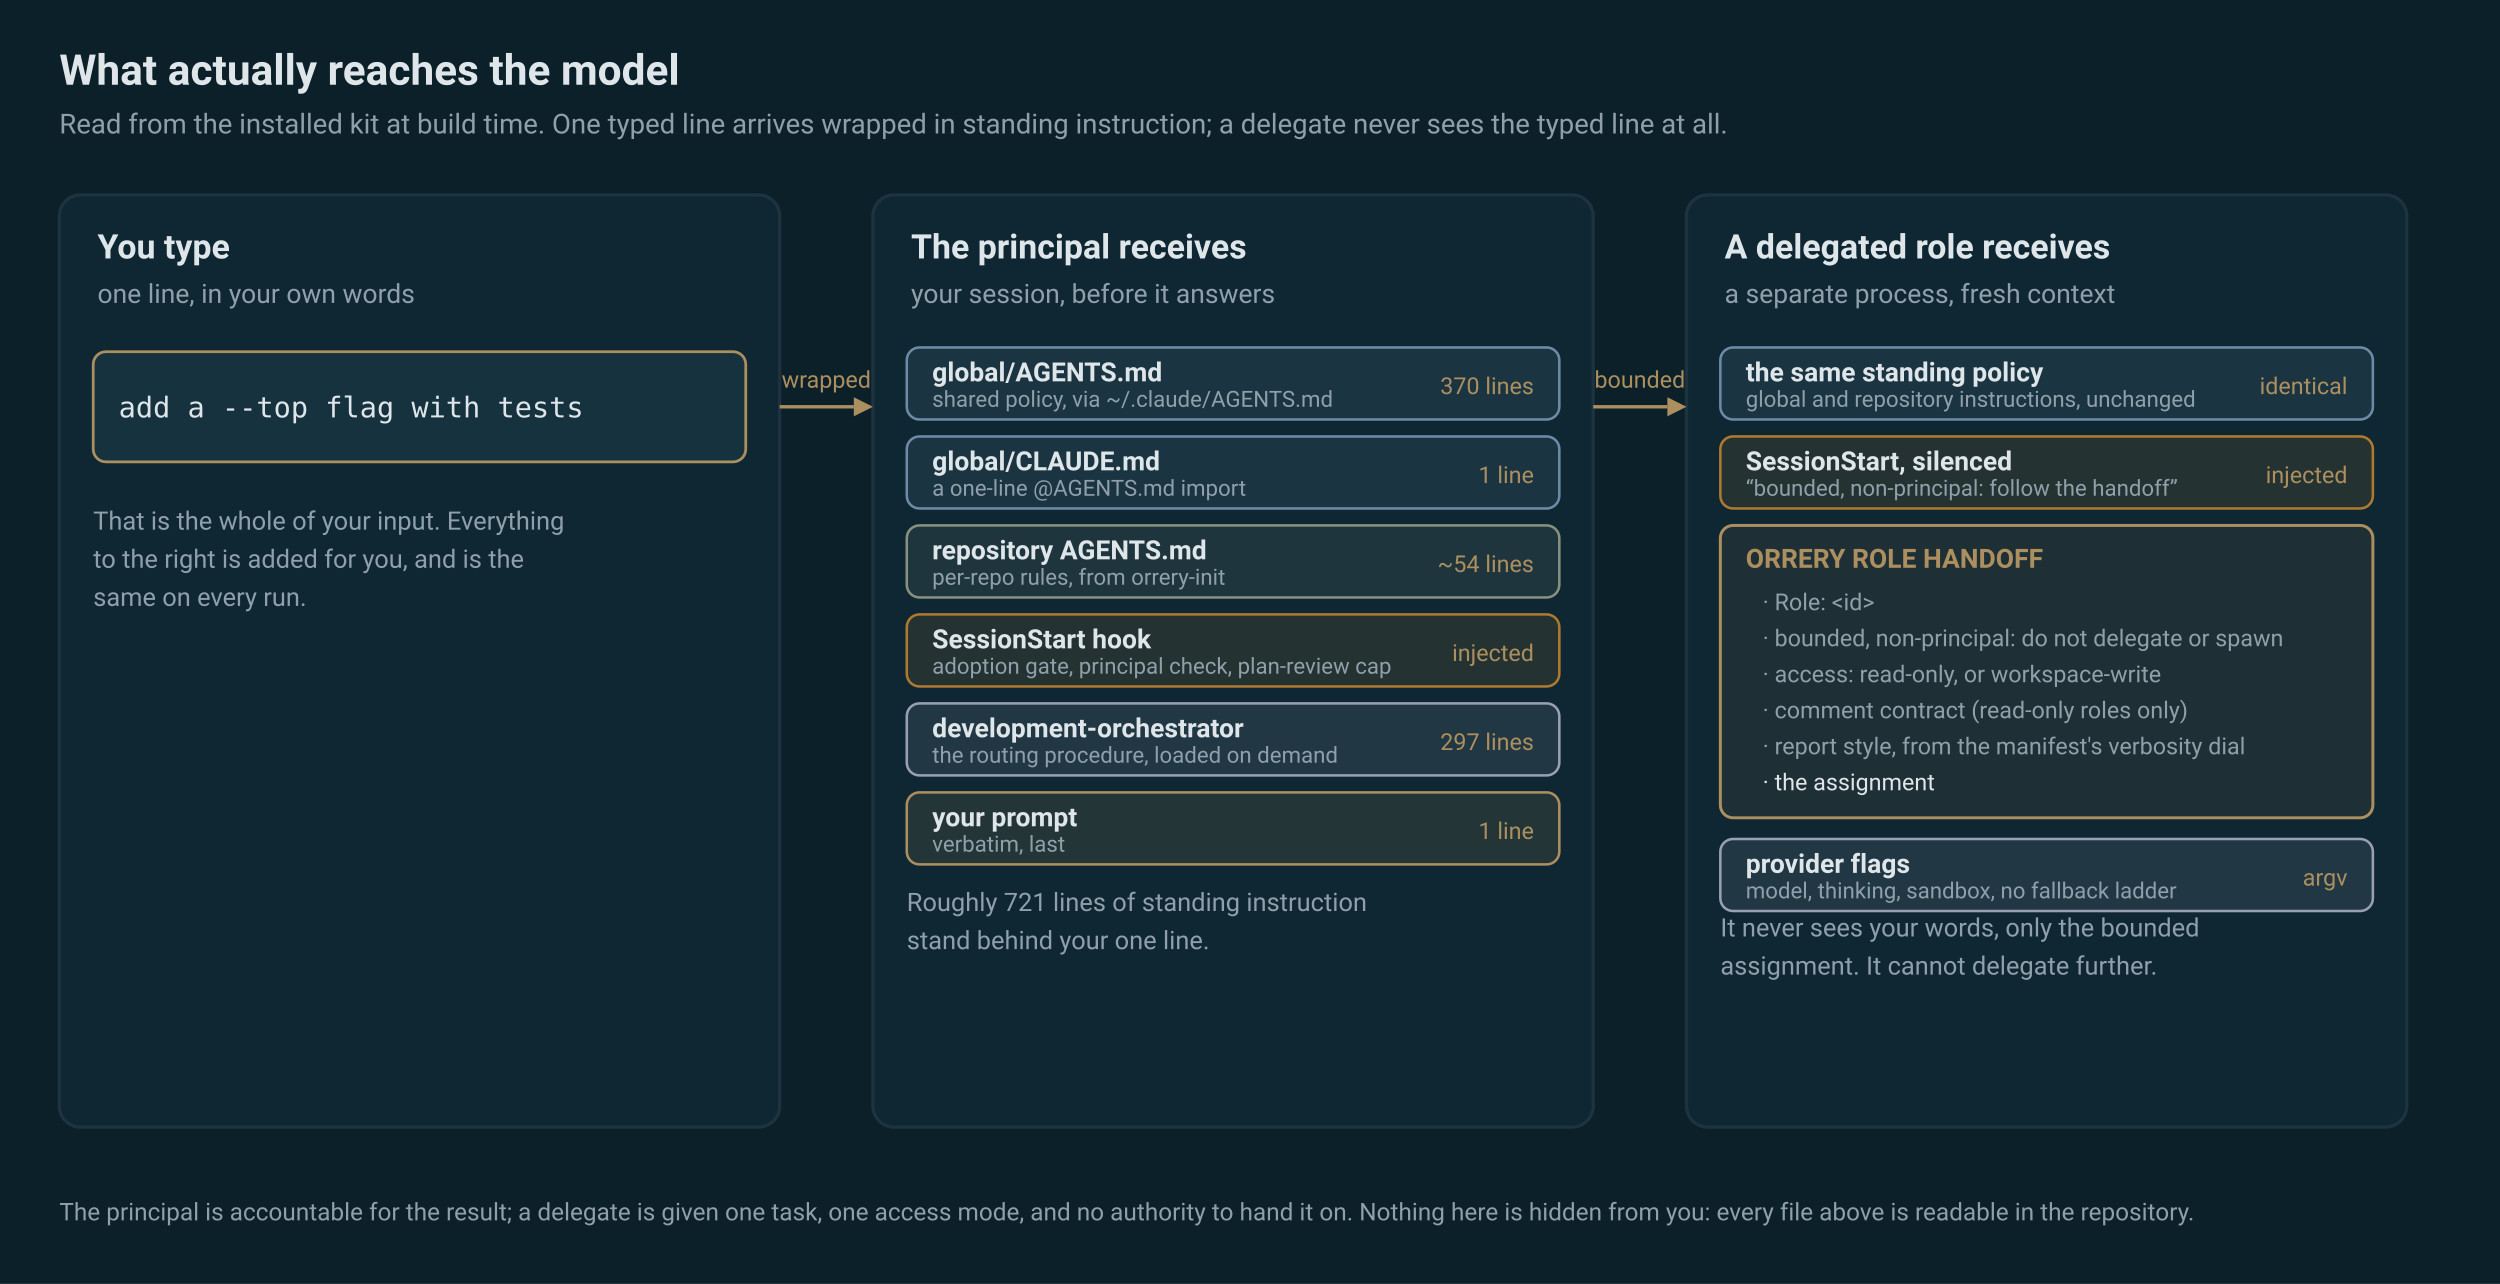
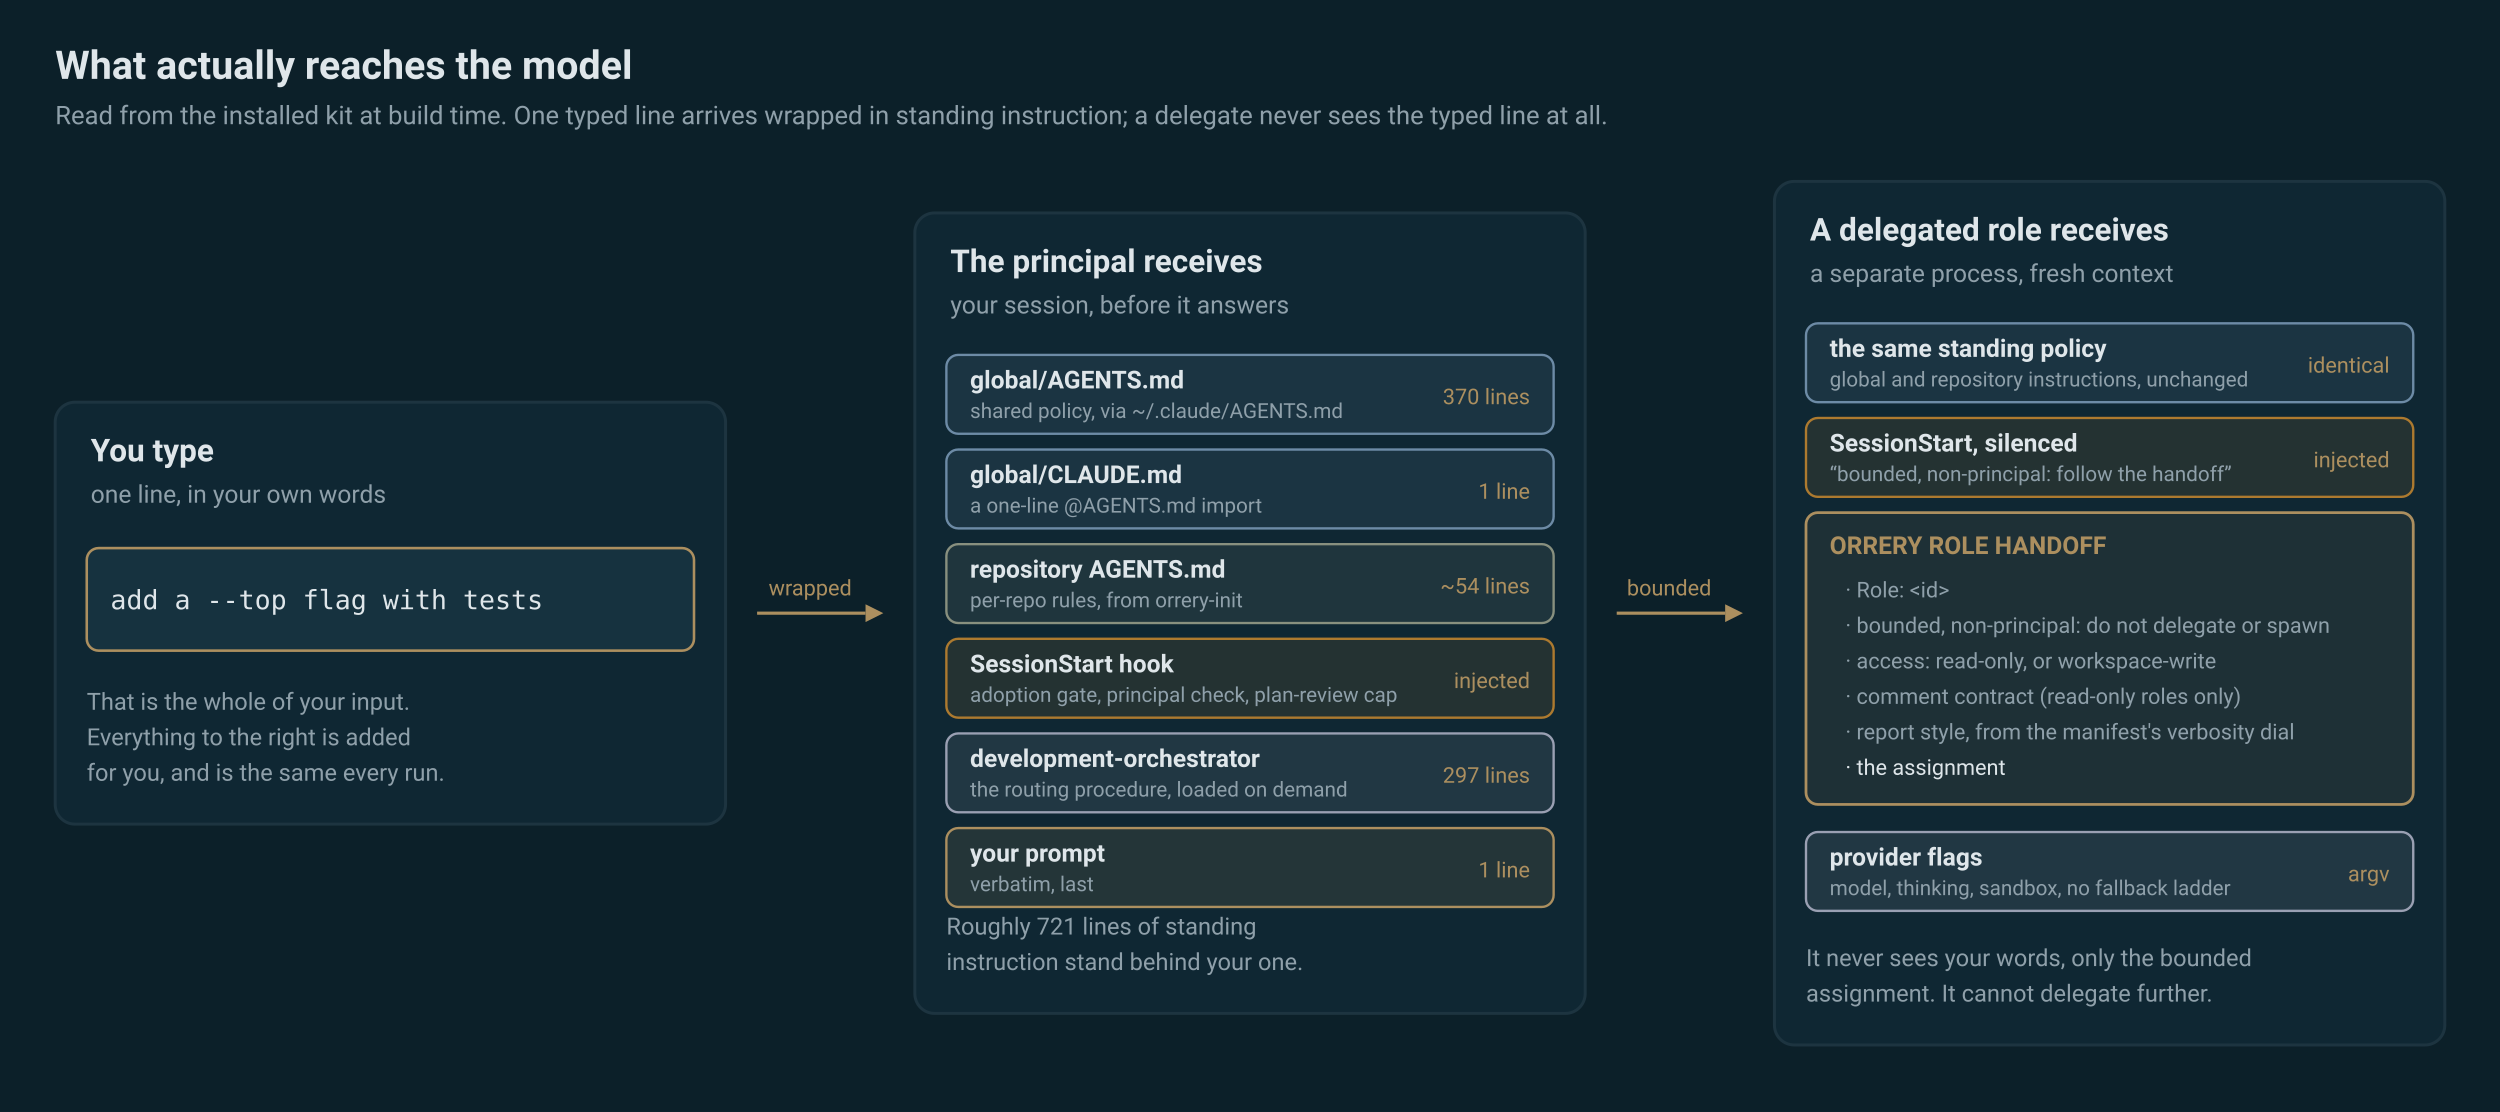
- <svg xmlns="http://www.w3.org/2000/svg" viewBox="0 0 1180 606" width="1180" height="606" font-family="ui-sans-serif, system-ui, -apple-system, 'Segoe UI', Roboto, 'Helvetica Neue', Arial, sans-serif" role="img" aria-label="What Orrery sends: one typed prompt, the standing instruction a principal session already carries, and the bounded handoff a delegated role receives instead of the user's words">
-   <rect width="1180" height="606" fill="#0c2029" />
+ <svg xmlns="http://www.w3.org/2000/svg" viewBox="0 0 1268 564" width="1268" height="564" font-family="ui-sans-serif, system-ui, -apple-system, 'Segoe UI', Roboto, 'Helvetica Neue', Arial, sans-serif" role="img" aria-label="What Orrery sends: one typed prompt, the standing instruction a principal session already carries, and the bounded handoff a delegated role receives instead of the user's words">
+   <rect width="1268" height="564" fill="#0c2029" />
  <text x="28" y="40" font-size="20" font-weight="600" fill="#dfe6ea">What actually reaches the model</text>
  <text x="28" y="63" font-size="13" fill="#8fa0aa">Read from the installed kit at build time. One typed line arrives wrapped in standing instruction; a delegate never sees the typed line at all.</text>
-   <rect x="28" y="92" width="340" height="440" rx="10" ry="10" fill="#0f2733" stroke="#1d3440" stroke-width="1.5" />
-   <text x="46" y="122" font-size="16" font-weight="600" fill="#dfe6ea">You type</text>
-   <text x="46" y="143" font-size="12.5" fill="#8fa0aa">one line, in your own words</text>
-   <rect x="44" y="166" width="308" height="52" rx="6" ry="6" fill="#16323f" stroke="#ac8f5f" stroke-width="1.3" />
-   <text x="56" y="197" font-size="13.5" fill="#dfe6ea" font-family="ui-monospace, SFMono-Regular, Menlo, monospace">add a --top flag with tests</text>
-   <text x="44" y="250" font-size="12" fill="#8fa0aa">That is the whole of your input. Everything</text>
-   <text x="44" y="268" font-size="12" fill="#8fa0aa">to the right is added for you, and is the</text>
-   <text x="44" y="286" font-size="12" fill="#8fa0aa">same on every run.</text>
-   <rect x="412" y="92" width="340" height="440" rx="10" ry="10" fill="#0f2733" stroke="#1d3440" stroke-width="1.5" />
-   <text x="430" y="122" font-size="16" font-weight="600" fill="#dfe6ea">The principal receives</text>
-   <text x="430" y="143" font-size="12.5" fill="#8fa0aa">your session, before it answers</text>
-   <rect x="428" y="164" width="308" height="34" rx="6" ry="6" fill="#6d8ba622" stroke="#6d8ba6" stroke-width="1.2" />
-   <text x="440" y="180" font-size="12.5" font-weight="600" fill="#dfe6ea">global/AGENTS.md</text>
-   <text x="440" y="192" font-size="10.5" fill="#8fa0aa">shared policy, via ~/.claude/AGENTS.md</text>
-   <text x="724" y="186" font-size="11" fill="#ac8f5f" text-anchor="end">370 lines</text>
-   <rect x="428" y="206" width="308" height="34" rx="6" ry="6" fill="#6d8ba622" stroke="#6d8ba6" stroke-width="1.2" />
-   <text x="440" y="222" font-size="12.5" font-weight="600" fill="#dfe6ea">global/CLAUDE.md</text>
-   <text x="440" y="234" font-size="10.5" fill="#8fa0aa">a one-line @AGENTS.md import</text>
-   <text x="724" y="228" font-size="11" fill="#ac8f5f" text-anchor="end">1 line</text>
-   <rect x="428" y="248" width="308" height="34" rx="6" ry="6" fill="#88907f22" stroke="#88907f" stroke-width="1.2" />
-   <text x="440" y="264" font-size="12.5" font-weight="600" fill="#dfe6ea">repository AGENTS.md</text>
-   <text x="440" y="276" font-size="10.5" fill="#8fa0aa">per-repo rules, from orrery-init</text>
-   <text x="724" y="270" font-size="11" fill="#ac8f5f" text-anchor="end">~54 lines</text>
-   <rect x="428" y="290" width="308" height="34" rx="6" ry="6" fill="#ad7a2f22" stroke="#ad7a2f" stroke-width="1.2" />
-   <text x="440" y="306" font-size="12.5" font-weight="600" fill="#dfe6ea">SessionStart hook</text>
-   <text x="440" y="318" font-size="10.5" fill="#8fa0aa">adoption gate, principal check, plan-review cap</text>
-   <text x="724" y="312" font-size="11" fill="#ac8f5f" text-anchor="end">injected</text>
-   <rect x="428" y="332" width="308" height="34" rx="6" ry="6" fill="#9aa0b322" stroke="#9aa0b3" stroke-width="1.2" />
-   <text x="440" y="348" font-size="12.5" font-weight="600" fill="#dfe6ea">development-orchestrator</text>
-   <text x="440" y="360" font-size="10.5" fill="#8fa0aa">the routing procedure, loaded on demand</text>
-   <text x="724" y="354" font-size="11" fill="#ac8f5f" text-anchor="end">297 lines</text>
-   <rect x="428" y="374" width="308" height="34" rx="6" ry="6" fill="#ac8f5f22" stroke="#ac8f5f" stroke-width="1.2" />
-   <text x="440" y="390" font-size="12.5" font-weight="600" fill="#dfe6ea">your prompt</text>
-   <text x="440" y="402" font-size="10.5" fill="#8fa0aa">verbatim, last</text>
-   <text x="724" y="396" font-size="11" fill="#ac8f5f" text-anchor="end">1 line</text>
-   <text x="428" y="430" font-size="12" fill="#8fa0aa">Roughly 721 lines of standing instruction</text>
-   <text x="428" y="448" font-size="12" fill="#8fa0aa">stand behind your one line.</text>
-   <rect x="796" y="92" width="340" height="440" rx="10" ry="10" fill="#0f2733" stroke="#1d3440" stroke-width="1.5" />
-   <text x="814" y="122" font-size="16" font-weight="600" fill="#dfe6ea">A delegated role receives</text>
-   <text x="814" y="143" font-size="12.5" fill="#8fa0aa">a separate process, fresh context</text>
-   <rect x="812" y="164" width="308" height="34" rx="6" ry="6" fill="#6d8ba622" stroke="#6d8ba6" stroke-width="1.2" />
-   <text x="824" y="180" font-size="12.5" font-weight="600" fill="#dfe6ea">the same standing policy</text>
-   <text x="824" y="192" font-size="10.5" fill="#8fa0aa">global and repository instructions, unchanged</text>
-   <text x="1108" y="186" font-size="11" fill="#ac8f5f" text-anchor="end">identical</text>
-   <rect x="812" y="206" width="308" height="34" rx="6" ry="6" fill="#ad7a2f22" stroke="#ad7a2f" stroke-width="1.2" />
-   <text x="824" y="222" font-size="12.5" font-weight="600" fill="#dfe6ea">SessionStart, silenced</text>
-   <text x="824" y="234" font-size="10.5" fill="#8fa0aa">“bounded, non-principal: follow the handoff”</text>
-   <text x="1108" y="228" font-size="11" fill="#ac8f5f" text-anchor="end">injected</text>
-   <rect x="812" y="248" width="308" height="138" rx="6" ry="6" fill="#ac8f5f18" stroke="#ac8f5f" stroke-width="1.4" />
-   <text x="824" y="268" font-size="12.5" font-weight="600" fill="#ac8f5f">ORRERY ROLE HANDOFF</text>
-   <text x="832" y="288" font-size="11" fill="#8fa0aa">· Role: &lt;id&gt;</text>
-   <text x="832" y="305" font-size="11" fill="#8fa0aa">· bounded, non-principal: do not delegate or spawn</text>
-   <text x="832" y="322" font-size="11" fill="#8fa0aa">· access: read-only, or workspace-write</text>
-   <text x="832" y="339" font-size="11" fill="#8fa0aa">· comment contract (read-only roles only)</text>
-   <text x="832" y="356" font-size="11" fill="#8fa0aa">· report style, from the manifest's verbosity dial</text>
-   <text x="832" y="373" font-size="11" fill="#dfe6ea">· the assignment</text>
-   <rect x="812" y="396" width="308" height="34" rx="6" ry="6" fill="#9aa0b322" stroke="#9aa0b3" stroke-width="1.2" />
-   <text x="824" y="412" font-size="12.5" font-weight="600" fill="#dfe6ea">provider flags</text>
-   <text x="824" y="424" font-size="10.5" fill="#8fa0aa">model, thinking, sandbox, no fallback ladder</text>
-   <text x="1108" y="418" font-size="11" fill="#ac8f5f" text-anchor="end">argv</text>
-   <text x="812" y="442" font-size="12" fill="#8fa0aa">It never sees your words, only the bounded</text>
-   <text x="812" y="460" font-size="12" fill="#8fa0aa">assignment. It cannot delegate further.</text>
-   <path d="M368 192L403 192" stroke="#ac8f5f" stroke-width="1.6" fill="none" />
-   <path d="M412 192l-9 -4.5v9z" fill="#ac8f5f" />
-   <text x="390.0" y="183" font-size="11" fill="#ac8f5f" text-anchor="middle">wrapped</text>
-   <path d="M752 192L787 192" stroke="#ac8f5f" stroke-width="1.6" fill="none" />
-   <path d="M796 192l-9 -4.5v9z" fill="#ac8f5f" />
-   <text x="774.0" y="183" font-size="11" fill="#ac8f5f" text-anchor="middle">bounded</text>
-   <text x="28" y="576" font-size="11.5" fill="#8fa0aa">The principal is accountable for the result; a delegate is given one task, one access mode, and no authority to hand it on. Nothing here is hidden from you: every file above is readable in the repository.</text>
+   <rect x="28" y="204.0" width="340" height="214" rx="10" ry="10" fill="#0f2733" stroke="#1d3440" stroke-width="1.5" />
+   <text x="46" y="234.0" font-size="16" font-weight="600" fill="#dfe6ea">You type</text>
+   <text x="46" y="255.0" font-size="12.5" fill="#8fa0aa">one line, in your own words</text>
+   <g transform="translate(28 204.0)">
+     <rect x="16" y="74" width="308" height="52" rx="6" ry="6" fill="#16323f" stroke="#ac8f5f" stroke-width="1.3" />
+     <text x="28" y="105" font-size="13.5" fill="#dfe6ea" font-family="ui-monospace, SFMono-Regular, Menlo, monospace">add a --top flag with tests</text>
+     <text x="16" y="156" font-size="12" fill="#8fa0aa">That is the whole of your input.</text>
+     <text x="16" y="174" font-size="12" fill="#8fa0aa">Everything to the right is added</text>
+     <text x="16" y="192" font-size="12" fill="#8fa0aa">for you, and is the same every run.</text>
+   </g>
+   <rect x="464" y="108.0" width="340" height="406" rx="10" ry="10" fill="#0f2733" stroke="#1d3440" stroke-width="1.5" />
+   <text x="482" y="138.0" font-size="16" font-weight="600" fill="#dfe6ea">The principal receives</text>
+   <text x="482" y="159.0" font-size="12.5" fill="#8fa0aa">your session, before it answers</text>
+   <g transform="translate(464 108.0)">
+     <rect x="16" y="72" width="308" height="40" rx="6" ry="6" fill="#6d8ba622" stroke="#6d8ba6" stroke-width="1.2" />
+     <text x="28" y="89" font-size="12.5" font-weight="600" fill="#dfe6ea">global/AGENTS.md</text>
+     <text x="28" y="104" font-size="10.5" fill="#8fa0aa">shared policy, via ~/.claude/AGENTS.md</text>
+     <text x="312" y="97" font-size="11" fill="#ac8f5f" text-anchor="end">370 lines</text>
+     <rect x="16" y="120" width="308" height="40" rx="6" ry="6" fill="#6d8ba622" stroke="#6d8ba6" stroke-width="1.2" />
+     <text x="28" y="137" font-size="12.5" font-weight="600" fill="#dfe6ea">global/CLAUDE.md</text>
+     <text x="28" y="152" font-size="10.5" fill="#8fa0aa">a one-line @AGENTS.md import</text>
+     <text x="312" y="145" font-size="11" fill="#ac8f5f" text-anchor="end">1 line</text>
+     <rect x="16" y="168" width="308" height="40" rx="6" ry="6" fill="#88907f22" stroke="#88907f" stroke-width="1.2" />
+     <text x="28" y="185" font-size="12.5" font-weight="600" fill="#dfe6ea">repository AGENTS.md</text>
+     <text x="28" y="200" font-size="10.5" fill="#8fa0aa">per-repo rules, from orrery-init</text>
+     <text x="312" y="193" font-size="11" fill="#ac8f5f" text-anchor="end">~54 lines</text>
+     <rect x="16" y="216" width="308" height="40" rx="6" ry="6" fill="#ad7a2f22" stroke="#ad7a2f" stroke-width="1.2" />
+     <text x="28" y="233" font-size="12.5" font-weight="600" fill="#dfe6ea">SessionStart hook</text>
+     <text x="28" y="248" font-size="10.5" fill="#8fa0aa">adoption gate, principal check, plan-review cap</text>
+     <text x="312" y="241" font-size="11" fill="#ac8f5f" text-anchor="end">injected</text>
+     <rect x="16" y="264" width="308" height="40" rx="6" ry="6" fill="#9aa0b322" stroke="#9aa0b3" stroke-width="1.2" />
+     <text x="28" y="281" font-size="12.5" font-weight="600" fill="#dfe6ea">development-orchestrator</text>
+     <text x="28" y="296" font-size="10.5" fill="#8fa0aa">the routing procedure, loaded on demand</text>
+     <text x="312" y="289" font-size="11" fill="#ac8f5f" text-anchor="end">297 lines</text>
+     <rect x="16" y="312" width="308" height="40" rx="6" ry="6" fill="#ac8f5f22" stroke="#ac8f5f" stroke-width="1.2" />
+     <text x="28" y="329" font-size="12.5" font-weight="600" fill="#dfe6ea">your prompt</text>
+     <text x="28" y="344" font-size="10.5" fill="#8fa0aa">verbatim, last</text>
+     <text x="312" y="337" font-size="11" fill="#ac8f5f" text-anchor="end">1 line</text>
+     <text x="16" y="366" font-size="12" fill="#8fa0aa">Roughly 721 lines of standing</text>
+     <text x="16" y="384" font-size="12" fill="#8fa0aa">instruction stand behind your one.</text>
+   </g>
+   <rect x="900" y="92.0" width="340" height="438" rx="10" ry="10" fill="#0f2733" stroke="#1d3440" stroke-width="1.5" />
+   <text x="918" y="122.0" font-size="16" font-weight="600" fill="#dfe6ea">A delegated role receives</text>
+   <text x="918" y="143.0" font-size="12.5" fill="#8fa0aa">a separate process, fresh context</text>
+   <g transform="translate(900 92.0)">
+     <rect x="16" y="72" width="308" height="40" rx="6" ry="6" fill="#6d8ba622" stroke="#6d8ba6" stroke-width="1.2" />
+     <text x="28" y="89" font-size="12.5" font-weight="600" fill="#dfe6ea">the same standing policy</text>
+     <text x="28" y="104" font-size="10.5" fill="#8fa0aa">global and repository instructions, unchanged</text>
+     <text x="312" y="97" font-size="11" fill="#ac8f5f" text-anchor="end">identical</text>
+     <rect x="16" y="120" width="308" height="40" rx="6" ry="6" fill="#ad7a2f22" stroke="#ad7a2f" stroke-width="1.2" />
+     <text x="28" y="137" font-size="12.5" font-weight="600" fill="#dfe6ea">SessionStart, silenced</text>
+     <text x="28" y="152" font-size="10.5" fill="#8fa0aa">“bounded, non-principal: follow the handoff”</text>
+     <text x="312" y="145" font-size="11" fill="#ac8f5f" text-anchor="end">injected</text>
+     <rect x="16" y="168" width="308" height="148" rx="6" ry="6" fill="#ac8f5f18" stroke="#ac8f5f" stroke-width="1.4" />
+     <text x="28" y="189" font-size="12.5" font-weight="600" fill="#ac8f5f">ORRERY ROLE HANDOFF</text>
+     <text x="36" y="211" font-size="11" fill="#8fa0aa">· Role: &lt;id&gt;</text>
+     <text x="36" y="229" font-size="11" fill="#8fa0aa">· bounded, non-principal: do not delegate or spawn</text>
+     <text x="36" y="247" font-size="11" fill="#8fa0aa">· access: read-only, or workspace-write</text>
+     <text x="36" y="265" font-size="11" fill="#8fa0aa">· comment contract (read-only roles only)</text>
+     <text x="36" y="283" font-size="11" fill="#8fa0aa">· report style, from the manifest's verbosity dial</text>
+     <text x="36" y="301" font-size="11" fill="#dfe6ea">· the assignment</text>
+     <rect x="16" y="330" width="308" height="40" rx="6" ry="6" fill="#9aa0b322" stroke="#9aa0b3" stroke-width="1.2" />
+     <text x="28" y="347" font-size="12.5" font-weight="600" fill="#dfe6ea">provider flags</text>
+     <text x="28" y="362" font-size="10.5" fill="#8fa0aa">model, thinking, sandbox, no fallback ladder</text>
+     <text x="312" y="355" font-size="11" fill="#ac8f5f" text-anchor="end">argv</text>
+     <text x="16" y="398" font-size="12" fill="#8fa0aa">It never sees your words, only the bounded</text>
+     <text x="16" y="416" font-size="12" fill="#8fa0aa">assignment. It cannot delegate further.</text>
+   </g>
+   <path d="M384 311.0L439 311.0" stroke="#ac8f5f" stroke-width="1.6" fill="none" />
+   <path d="M448 311.0l-9 -4.5v9z" fill="#ac8f5f" />
+   <text x="432" y="302.0" font-size="11" fill="#ac8f5f" text-anchor="end">wrapped</text>
+   <path d="M820 311.0L875 311.0" stroke="#ac8f5f" stroke-width="1.6" fill="none" />
+   <path d="M884 311.0l-9 -4.5v9z" fill="#ac8f5f" />
+   <text x="868" y="302.0" font-size="11" fill="#ac8f5f" text-anchor="end">bounded</text>
</svg>
